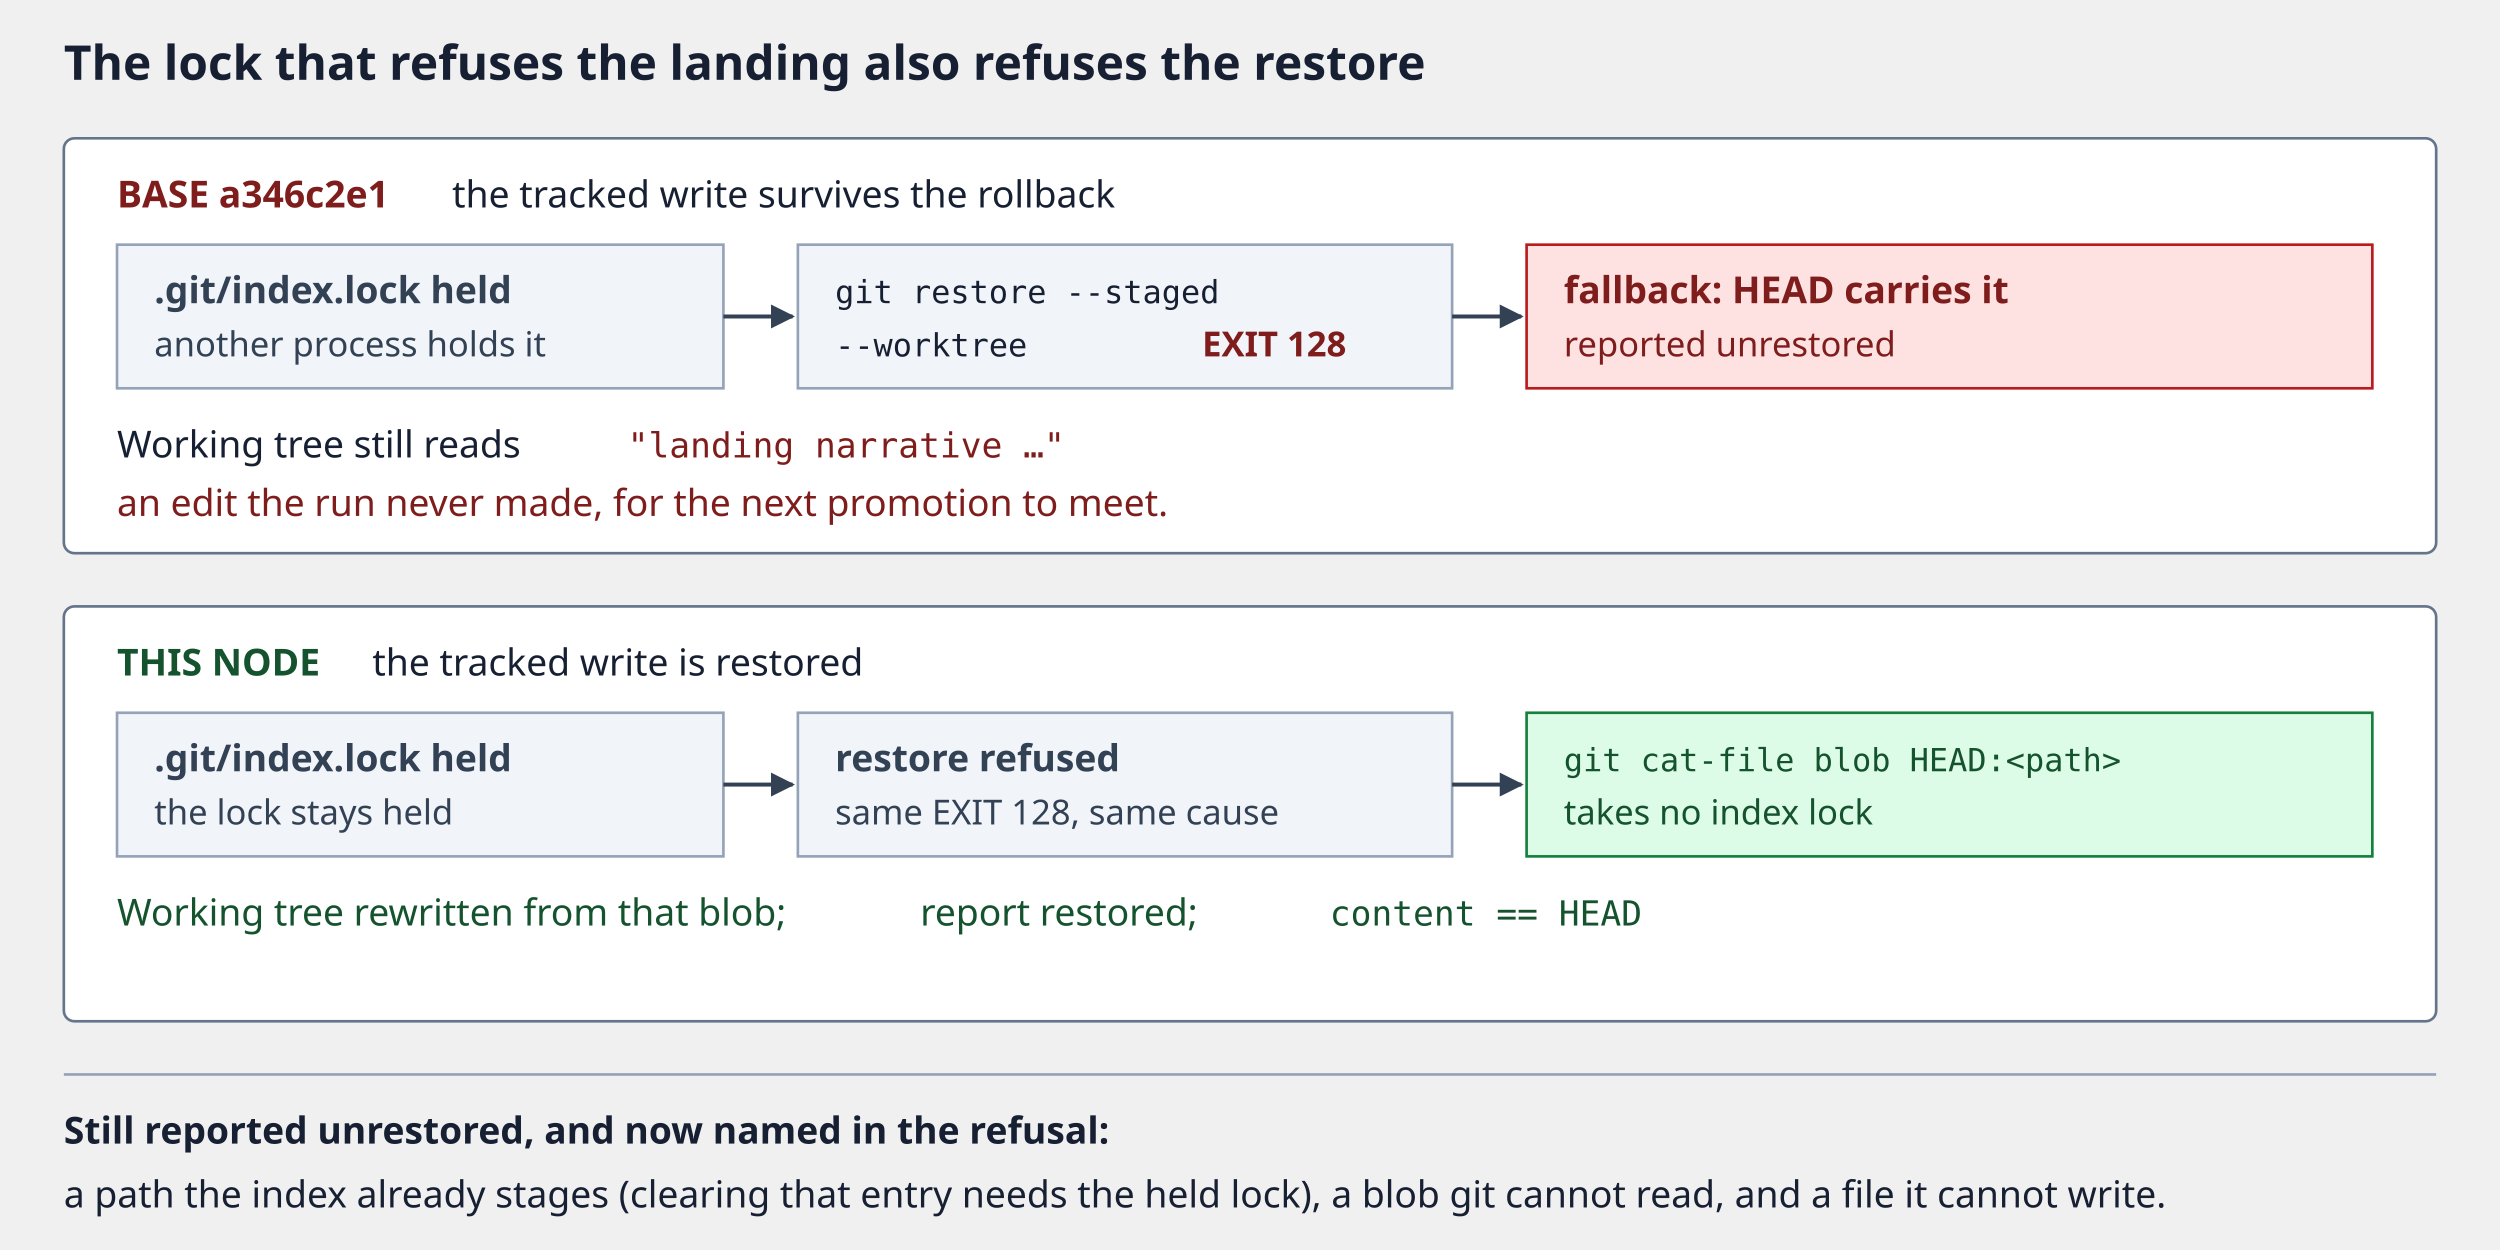
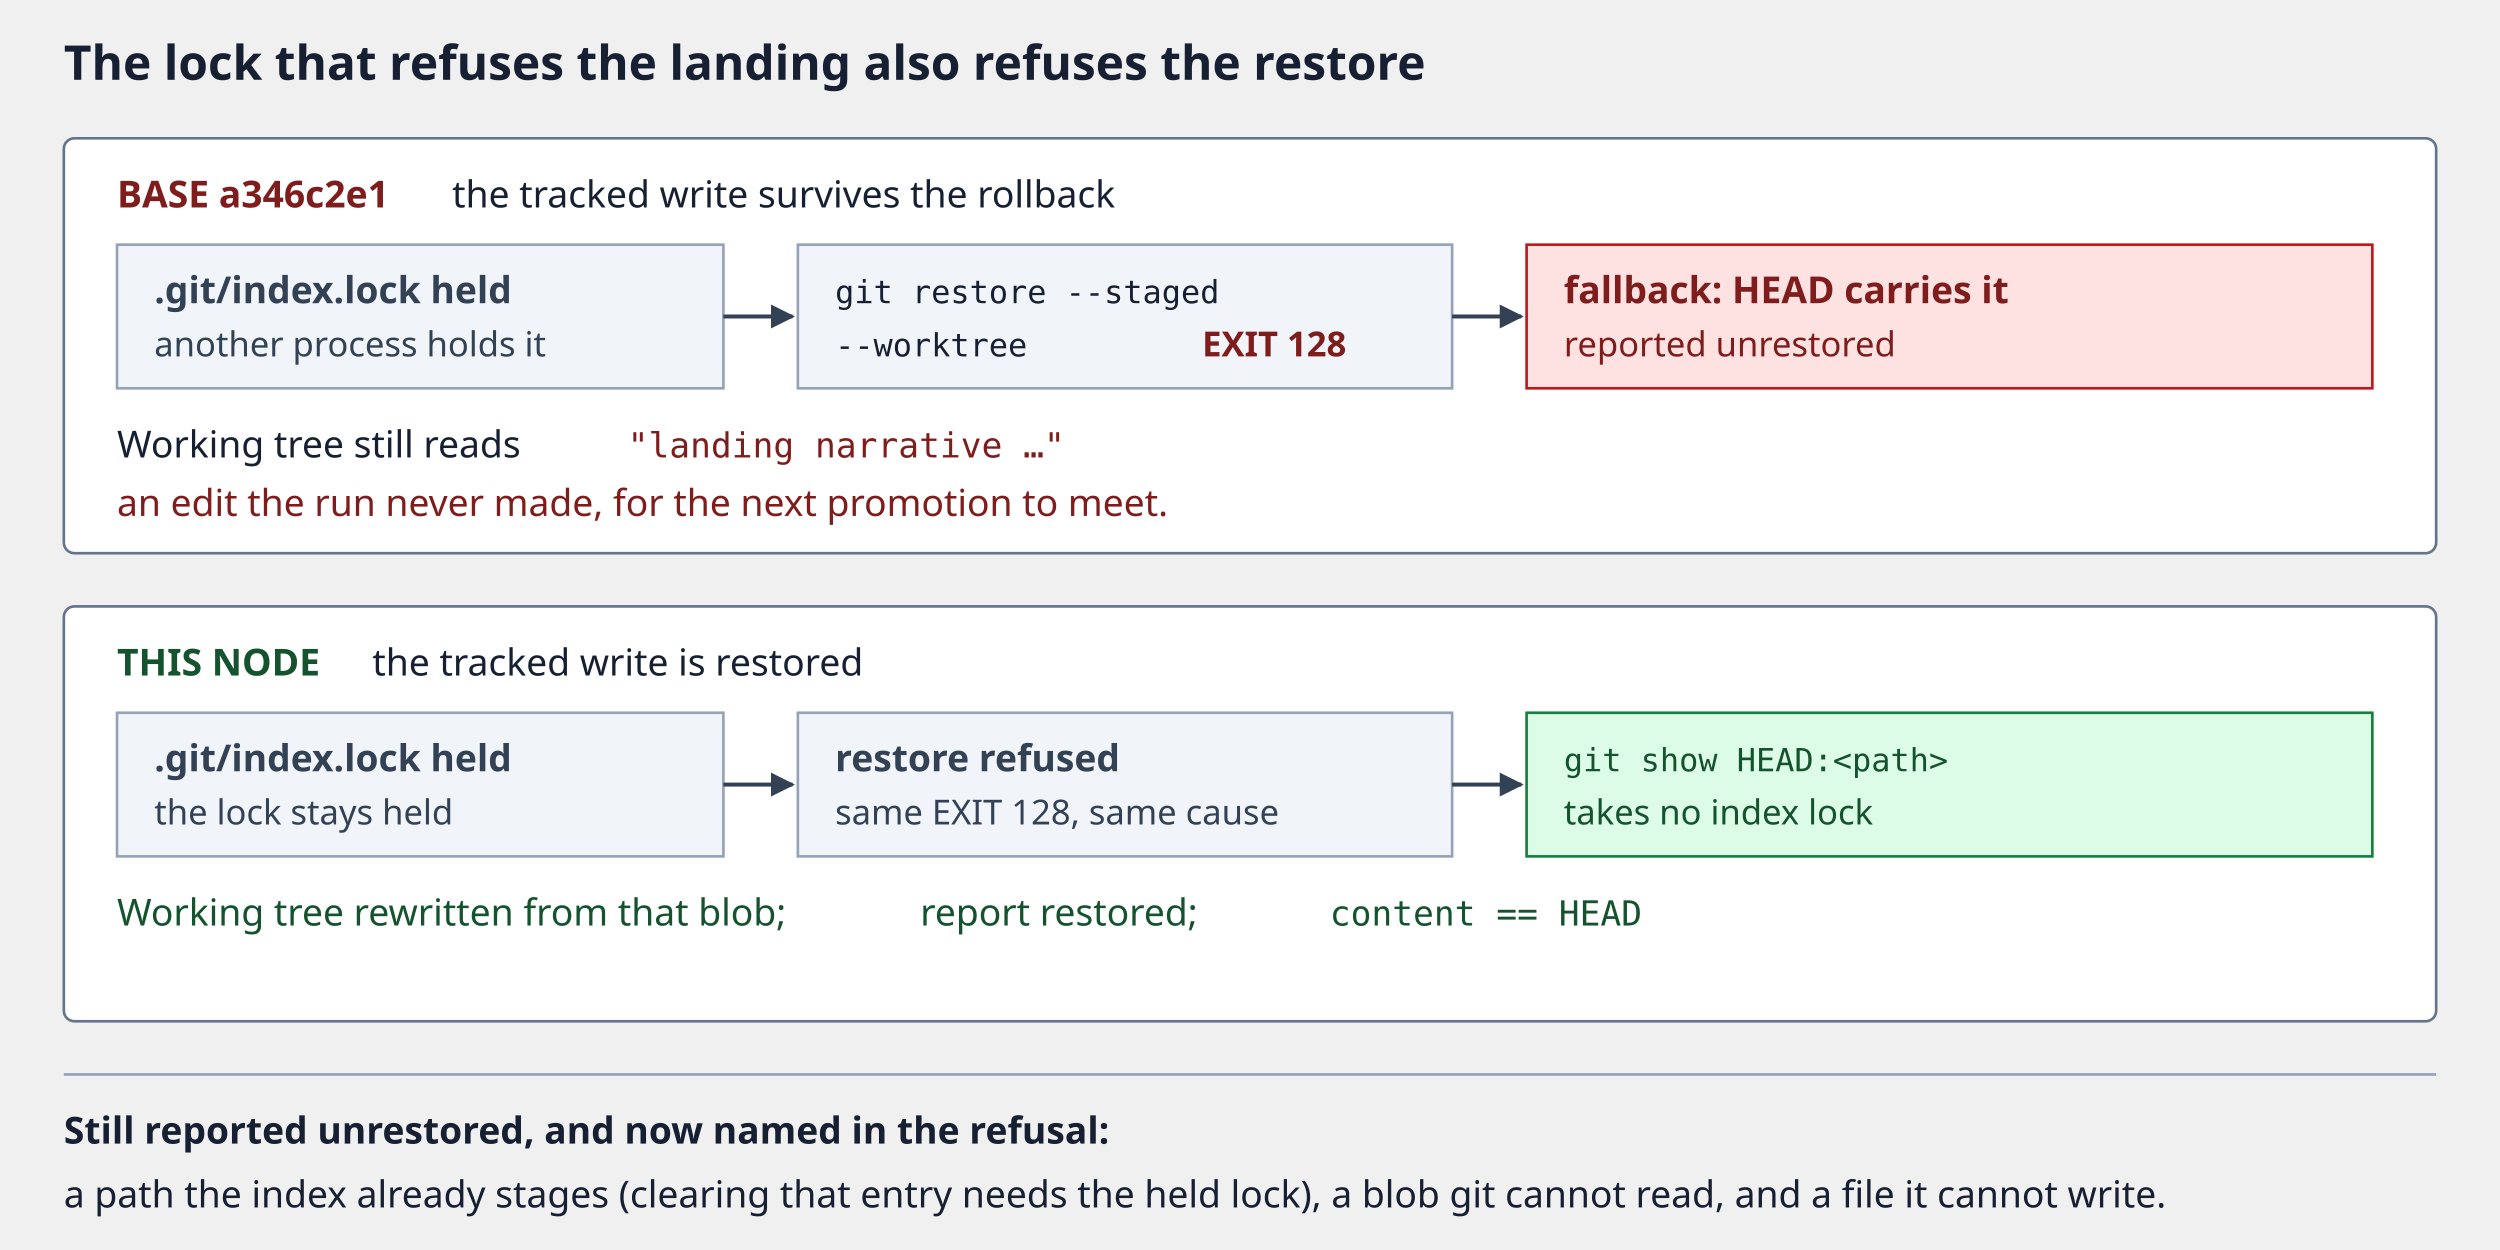
<svg xmlns="http://www.w3.org/2000/svg" width="940" height="470" viewBox="0 0 940 470" role="img" aria-labelledby="title desc">
  <defs>
    <marker id="arrow" viewBox="0 0 10 10" refX="9" refY="5" markerWidth="6" markerHeight="6" orient="auto-start-reverse">
      <path d="M 0 0 L 10 5 L 0 10 z" fill="#334155" />
    </marker>
  </defs>
  <g font-family="sans-serif" font-size="14" fill="#172033">
    <text x="24" y="30" font-size="18" font-weight="bold">The lock that refuses the landing also refuses the restore</text>
    <g fill="#ffffff" stroke="#64748b">
      <rect x="24" y="52" width="892" height="156" rx="4" />
    </g>
    <text x="44" y="78" font-weight="bold" fill="#7f1d1d">BASE a346c2e1</text>
    <text x="170" y="78">the tracked write survives the rollback</text>
    <g fill="#f1f5f9" stroke="#94a3b8">
      <rect x="44" y="92" width="228" height="54" />
      <rect x="300" y="92" width="246" height="54" />
    </g>
    <g fill="#fee2e2" stroke="#b91c1c">
      <rect x="574" y="92" width="318" height="54" />
    </g>
    <text x="58" y="114" font-weight="bold" fill="#334155">.git/index.lock held</text>
    <text x="58" y="134" font-size="13" fill="#334155">another process holds it</text>
    <g font-family="monospace" font-size="12">
      <text x="314" y="114">git restore --staged</text>
      <text x="314" y="134">--worktree</text>
    </g>
    <text x="452" y="134" font-size="13" font-weight="bold" fill="#7f1d1d">EXIT 128</text>
    <text x="588" y="114" font-weight="bold" fill="#7f1d1d">fallback: HEAD carries it</text>
    <text x="588" y="134" font-size="13" fill="#7f1d1d">reported unrestored</text>
    <text x="44" y="172">Working tree still reads</text>
    <g font-family="monospace" font-size="13">
      <text x="236" y="172" fill="#7f1d1d">"landing narrative …"</text>
    </g>
    <text x="44" y="194" fill="#7f1d1d">an edit the run never made, for the next promotion to meet.</text>
    <g fill="#ffffff" stroke="#64748b">
      <rect x="24" y="228" width="892" height="156" rx="4" />
    </g>
    <text x="44" y="254" font-weight="bold" fill="#14532d">THIS NODE</text>
    <text x="140" y="254">the tracked write is restored</text>
    <g fill="#f1f5f9" stroke="#94a3b8">
      <rect x="44" y="268" width="228" height="54" />
      <rect x="300" y="268" width="246" height="54" />
    </g>
    <g fill="#dcfce7" stroke="#15803d">
      <rect x="574" y="268" width="318" height="54" />
    </g>
    <text x="58" y="290" font-weight="bold" fill="#334155">.git/index.lock held</text>
    <text x="58" y="310" font-size="13" fill="#334155">the lock stays held</text>
    <text x="314" y="290" font-weight="bold" fill="#334155">restore refused</text>
    <text x="314" y="310" font-size="13" fill="#334155">same EXIT 128, same cause</text>
    <g font-family="monospace" font-size="12" fill="#14532d">
-       <text x="588" y="290">git cat-file blob HEAD:&lt;path&gt;</text>
+       <text x="588" y="290">git show HEAD:&lt;path&gt;</text>
    </g>
    <text x="588" y="310" font-size="13" fill="#14532d">takes no index lock</text>
    <text x="44" y="348" fill="#14532d">Working tree rewritten from that blob;</text>
    <text x="346" y="348" fill="#14532d">report restored;</text>
    <g font-family="monospace" font-size="13" fill="#14532d">
      <text x="500" y="348">content == HEAD</text>
    </g>
    <g fill="none" stroke="#334155" stroke-width="1.5" marker-end="url(#arrow)">
      <path d="M272 119 H298" />
      <path d="M546 119 H572" />
      <path d="M272 295 H298" />
      <path d="M546 295 H572" />
    </g>
    <path d="M24 404 H916" stroke="#94a3b8" />
    <text x="24" y="430" font-weight="bold">Still reported unrestored, and now named in the refusal:</text>
    <text x="24" y="454">a path the index already stages (clearing that entry needs the held lock), a blob git cannot read, and a file it cannot write.</text>
  </g>
</svg>
